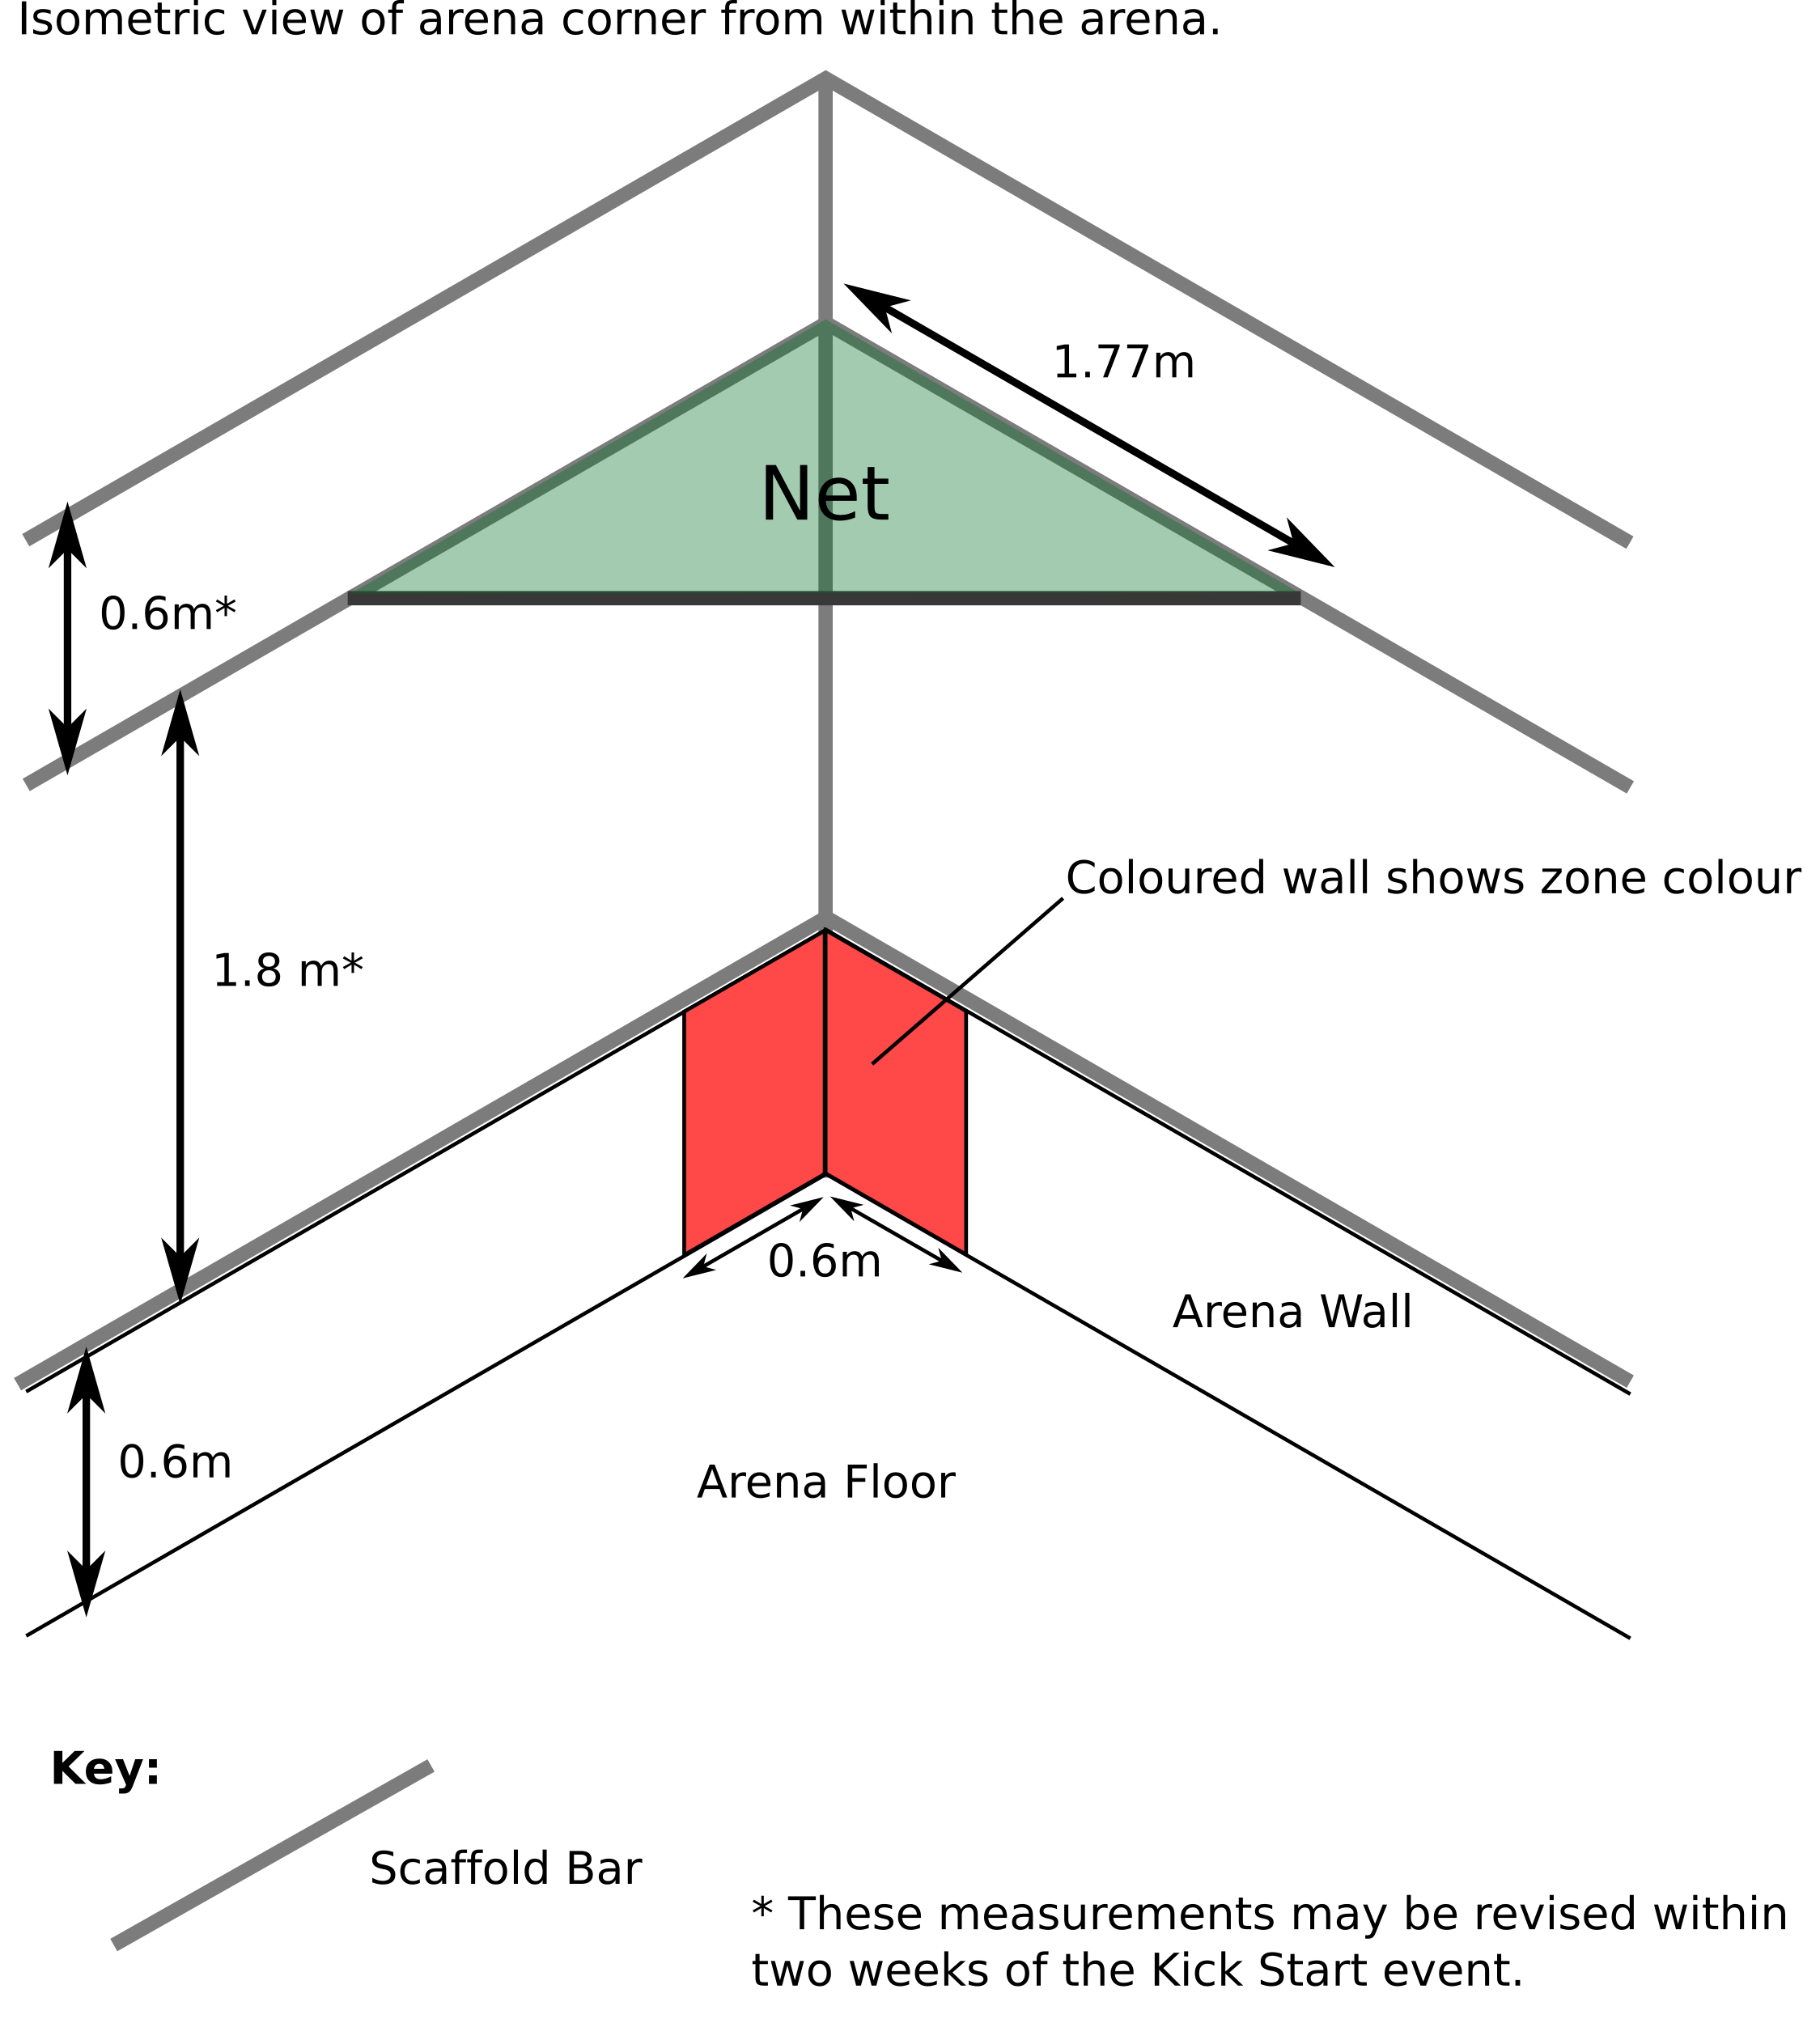
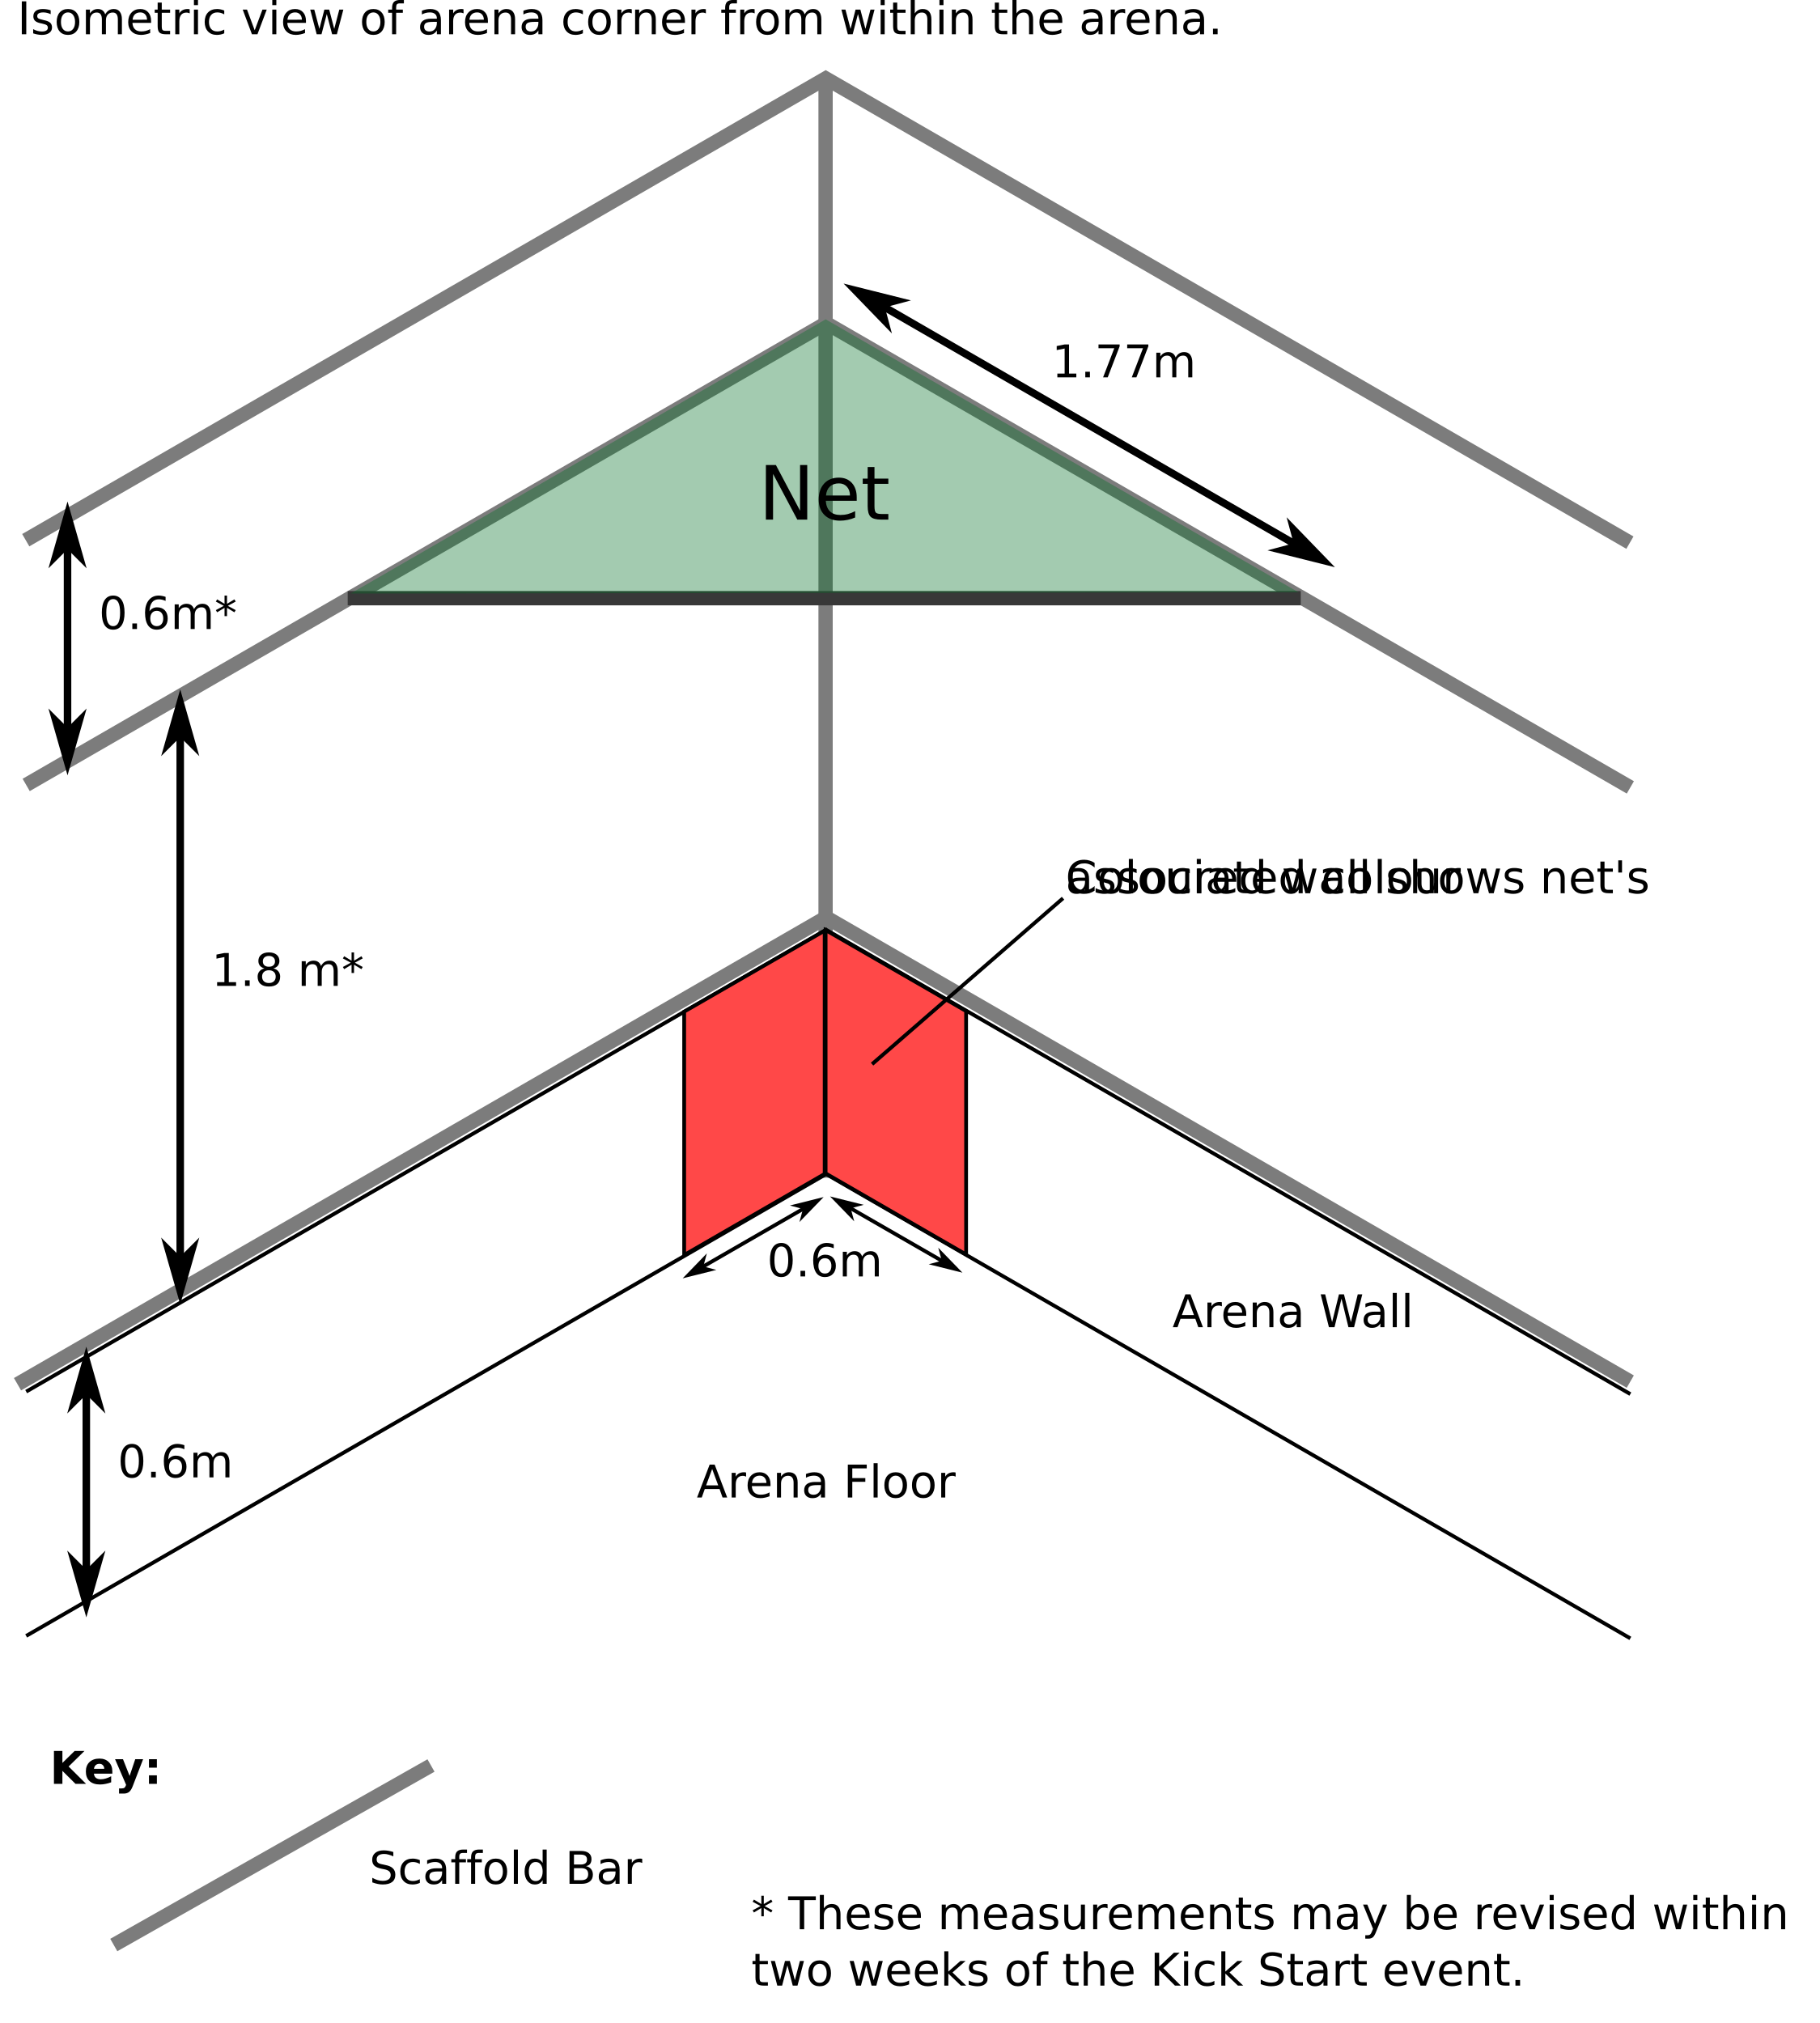
<svg xmlns="http://www.w3.org/2000/svg" width="484.154" height="538.284" id="svg2473" version="1.0">
  <defs id="defs2475">
    <marker orient="auto" refY="0" refX="0" id="Arrow1Mend" style="overflow:visible">
      <path id="path3597" d="M 0,0 L 5,-5 L -12.5,0 L 5,5 L 0,0 z" style="fill-rule:evenodd;stroke:#000000;stroke-width:1pt;marker-start:none" transform="matrix(-0.4,0,0,-0.4,-4,0)" />
    </marker>
    <marker orient="auto" refY="0" refX="0" id="Arrow1Mstart" style="overflow:visible">
      <path id="path3594" d="M 0,0 L 5,-5 L -12.5,0 L 5,5 L 0,0 z" style="fill-rule:evenodd;stroke:#000000;stroke-width:1pt;marker-start:none" transform="matrix(0.4,0,0,0.4,4,0)" />
    </marker>
    <marker orient="auto" refY="0" refX="0" id="Arrow1Sstart" style="overflow:visible">
      <path id="path3600" d="M 0,0 L 5,-5 L -12.5,0 L 5,5 L 0,0 z" style="fill-rule:evenodd;stroke:#000000;stroke-width:1pt;marker-start:none" transform="matrix(0.2,0,0,0.2,1.2,0)" />
    </marker>
  </defs>
  <g id="layer1" transform="translate(-30.34283,-421.0478)">
    <path style="fill:#7c7c7c;fill-opacity:1;fill-rule:evenodd;stroke:#7c7c7c;stroke-width:3.8;stroke-linecap:butt;stroke-linejoin:miter;stroke-miterlimit:4;stroke-dasharray:none;stroke-opacity:1" d="M 250,441.017 L 250,734.422" id="path2721" />
    <path style="fill:none;fill-rule:evenodd;stroke:#7c7c7c;stroke-width:3.8;stroke-linecap:butt;stroke-linejoin:miter;stroke-miterlimit:4;stroke-dasharray:none;stroke-opacity:1" d="M 37.193,564.783 L 250.034,441.898 L 464.007,565.436" id="path2755" />
    <path style="fill:none;fill-rule:evenodd;stroke:#7c7c7c;stroke-width:3.8;stroke-linecap:butt;stroke-linejoin:miter;stroke-miterlimit:4;stroke-dasharray:none;stroke-opacity:1" d="M 37.307,629.906 L 250.149,507.022 L 464.121,630.559" id="path2757" />
    <path style="fill:none;fill-rule:evenodd;stroke:#000000;stroke-width:1px;stroke-linecap:butt;stroke-linejoin:miter;stroke-opacity:1" d="M 37.307,856.335 L 250.149,733.451 L 464.121,856.988" id="path2759" />
    <path style="fill:none;fill-rule:evenodd;stroke:#000000;stroke-width:1px;stroke-linecap:butt;stroke-linejoin:miter;stroke-opacity:1" d="M 37.307,791.335 L 250.149,668.451 L 464.121,791.988" id="path2761" />
    <path style="fill:none;fill-rule:evenodd;stroke:#383838;stroke-width:3.8;stroke-linecap:butt;stroke-linejoin:miter;stroke-miterlimit:4;stroke-dasharray:none;stroke-opacity:1" d="M 122.857,580.219 L 376.429,580.219" id="path2763" />
    <path style="fill:#ff4848;fill-opacity:1;fill-rule:evenodd;stroke:#000000;stroke-width:1px;stroke-linecap:butt;stroke-linejoin:miter;stroke-opacity:1" d="M 249.76,668.676 L 249.76,733.407 L 212.375,754.991 L 212.375,690.222 L 249.76,668.676 z" id="path3551" />
    <path style="fill:#ff4848;fill-opacity:1;fill-rule:evenodd;stroke:#000000;stroke-width:1px;stroke-linecap:butt;stroke-linejoin:miter;stroke-opacity:1" d="M 250.008,668.531 L 250.008,733.261 L 287.393,754.846 L 287.393,690.077 L 250.008,668.531 z" id="path3553" />
    <text xml:space="preserve" style="font-size:12px;font-style:normal;font-weight:normal;fill:#000000;fill-opacity:1;stroke:none;stroke-width:1px;stroke-linecap:butt;stroke-linejoin:miter;stroke-opacity:1;font-family:Bitstream Vera Sans" x="215.714" y="819.505" id="text3565">
      <tspan id="tspan3567" x="215.714" y="819.505">Arena Floor</tspan>
    </text>
    <path style="fill:none;fill-rule:evenodd;stroke:#7c7c7c;stroke-width:3.8;stroke-linecap:butt;stroke-linejoin:miter;stroke-miterlimit:4;stroke-dasharray:none;stroke-opacity:1" d="M 35,789.362 L 250.15,665.145 L 464.103,788.671" id="path3569" />
    <text xml:space="preserve" style="font-size:12px;font-style:normal;font-weight:normal;fill:#000000;fill-opacity:1;stroke:none;stroke-width:1px;stroke-linecap:butt;stroke-linejoin:miter;stroke-opacity:1;font-family:Bitstream Vera Sans" x="342.296" y="774.197" id="text3571">
      <tspan id="tspan3573" x="342.296" y="774.197">Arena Wall</tspan>
    </text>
    <path style="opacity:0.707;fill:#006e23;fill-opacity:0.513;fill-rule:evenodd;stroke:none;stroke-width:1px;stroke-linecap:butt;stroke-linejoin:miter;stroke-opacity:1" d="M 123.639,578.976 L 250.02,506.01 L 375.848,578.657 L 123.639,578.976 z" id="path3575" />
    <path style="fill:none;fill-rule:evenodd;stroke:#000000;stroke-width:2;stroke-linecap:butt;stroke-linejoin:miter;marker-start:url(#Arrow1Mstart);marker-end:url(#Arrow1Mend);stroke-miterlimit:4;stroke-dasharray:none;stroke-opacity:1" d="M 78.295,764.169 L 78.295,608.412" id="path3577" />
    <path style="fill:none;fill-rule:evenodd;stroke:#000000;stroke-width:2;stroke-linecap:butt;stroke-linejoin:miter;marker-start:url(#Arrow1Mstart);marker-end:url(#Arrow1Mend);stroke-miterlimit:4;stroke-dasharray:none;stroke-opacity:1" d="M 48.31,623.404 L 48.31,558.436" id="path3581" />
    <path style="fill:none;fill-rule:evenodd;stroke:#000000;stroke-width:2;stroke-linecap:butt;stroke-linejoin:miter;marker-start:url(#Arrow1Mstart);marker-end:url(#Arrow1Mend);stroke-miterlimit:4;stroke-dasharray:none;stroke-opacity:1" d="M 53.307,847.462 L 53.307,783.326" id="path3583" />
    <text xml:space="preserve" style="font-size:12px;font-style:normal;font-weight:normal;fill:#000000;fill-opacity:1;stroke:none;stroke-width:1px;stroke-linecap:butt;stroke-linejoin:miter;stroke-opacity:1;font-family:Bitstream Vera Sans" x="61.637" y="814.145" id="text5936">
      <tspan id="tspan5938" x="61.637" y="814.145">0.6m</tspan>
    </text>
    <text xml:space="preserve" style="font-size:12px;font-style:normal;font-weight:normal;fill:#000000;fill-opacity:1;stroke:none;stroke-width:1px;stroke-linecap:butt;stroke-linejoin:miter;stroke-opacity:1;font-family:Bitstream Vera Sans" x="86.625" y="683.375" id="text5940">
      <tspan id="tspan5942" x="86.625" y="683.375">1.8 m*</tspan>
    </text>
    <text xml:space="preserve" style="font-size:12px;font-style:normal;font-weight:normal;fill:#000000;fill-opacity:1;stroke:none;stroke-width:1px;stroke-linecap:butt;stroke-linejoin:miter;stroke-opacity:1;font-family:Bitstream Vera Sans" x="56.639" y="588.421" id="text5944">
      <tspan id="tspan5946" x="56.639" y="588.421">0.6m*</tspan>
    </text>
    <text xml:space="preserve" style="font-size:12px;font-style:normal;font-weight:normal;fill:#000000;fill-opacity:1;stroke:none;stroke-width:1px;stroke-linecap:butt;stroke-linejoin:miter;stroke-opacity:1;font-family:Bitstream Vera Sans" x="164.087" y="603.414" id="text5948">
      <tspan id="tspan5950" x="164.087" y="603.414" />
    </text>
    <text xml:space="preserve" style="font-size:12px;font-style:normal;font-weight:normal;fill:#000000;fill-opacity:1;stroke:none;stroke-width:1px;stroke-linecap:butt;stroke-linejoin:miter;stroke-opacity:1;font-family:Bitstream Vera Sans" x="230.235" y="934.38" id="text5952">
      <tspan id="tspan5954" x="230.235" y="934.38">* These measurements may be revised within </tspan>
      <tspan x="230.235" y="949.38" id="tspan7719">two weeks of the Kick Start event.</tspan>
    </text>
    <path style="fill:none;fill-rule:evenodd;stroke:#000000;stroke-width:1px;stroke-linecap:butt;stroke-linejoin:miter;stroke-opacity:1" d="M 313.181,660.053 L 262.372,704.198" id="path5956" />
    <text xml:space="preserve" style="font-size:12px;font-style:normal;font-weight:normal;fill:#000000;fill-opacity:1;stroke:none;stroke-width:1px;stroke-linecap:butt;stroke-linejoin:miter;stroke-opacity:1;font-family:Bitstream Vera Sans" x="313.844" y="658.717" id="text5958">
-       <tspan x="313.844" y="658.717" id="tspan5962">Coloured wall shows zone colour</tspan>
+       <tspan x="313.844" y="658.717" id="tspan5962">Coloured wall shows net's </tspan>
+       <tspan x="313.844" y="658.717" id="tspan2432">associated colour</tspan>
    </text>
    <path style="fill:none;fill-rule:evenodd;stroke:#000000;stroke-width:2;stroke-linecap:butt;stroke-linejoin:miter;marker-start:url(#Arrow1Mstart);marker-end:url(#Arrow1Mend);stroke-miterlimit:4;stroke-dasharray:none;stroke-opacity:1" d="M 258.208,498.465 L 382.112,570.001" id="path5966" />
    <text xml:space="preserve" style="font-size:12px;font-style:normal;font-weight:normal;fill:#000000;fill-opacity:1;stroke:none;stroke-width:1px;stroke-linecap:butt;stroke-linejoin:miter;stroke-opacity:1;font-family:Bitstream Vera Sans" x="310.183" y="521.453" id="text7557">
      <tspan id="tspan7559" x="310.183" y="521.453">1.77m</tspan>
    </text>
    <path style="fill:none;fill-rule:evenodd;stroke:#7c7c7c;stroke-width:3.8;stroke-linecap:butt;stroke-linejoin:miter;stroke-miterlimit:4;stroke-dasharray:none;stroke-opacity:1" d="M 60.617,938.584 L 145.016,890.816" id="path7561" />
    <text xml:space="preserve" style="font-size:12px;font-style:normal;font-weight:normal;fill:#000000;fill-opacity:1;stroke:none;stroke-width:1px;stroke-linecap:butt;stroke-linejoin:miter;stroke-opacity:1;font-family:Bitstream Vera Sans" x="43.584" y="895.696" id="text7563">
      <tspan id="tspan7565" x="43.584" y="895.696" style="font-weight:bold">Key:</tspan>
    </text>
    <text xml:space="preserve" style="font-size:12px;font-style:normal;font-weight:normal;fill:#000000;fill-opacity:1;stroke:none;stroke-width:1px;stroke-linecap:butt;stroke-linejoin:miter;stroke-opacity:1;font-family:Bitstream Vera Sans" x="128.573" y="922.301" id="text7567">
      <tspan id="tspan7569" x="128.573" y="922.301">Scaffold Bar</tspan>
    </text>
    <text xml:space="preserve" style="font-size:12px;font-style:normal;font-weight:normal;fill:#000000;fill-opacity:1;stroke:none;stroke-width:1px;stroke-linecap:butt;stroke-linejoin:miter;stroke-opacity:1;font-family:Bitstream Vera Sans" x="34.973" y="430.165" id="text7571">
      <tspan id="tspan7573" x="34.973" y="430.165">Isometric view of arena corner from within the arena.</tspan>
    </text>
    <text xml:space="preserve" style="font-size:19.943px;font-style:normal;font-weight:normal;fill:#000000;fill-opacity:1;stroke:none;stroke-width:1px;stroke-linecap:butt;stroke-linejoin:miter;stroke-opacity:1;font-family:Bitstream Vera Sans" x="232.169" y="559.309" id="text7575">
      <tspan id="tspan7577" x="232.169" y="559.309">Net</tspan>
    </text>
    <path style="fill:none;fill-rule:evenodd;stroke:#000000;stroke-width:1px;stroke-linecap:butt;stroke-linejoin:miter;marker-start:url(#Arrow1Mstart);marker-end:url(#Arrow1Mend);stroke-opacity:1" d="M 247.773,740.55 L 213.686,760.206" id="path7741" />
    <text xml:space="preserve" style="font-size:12px;font-style:normal;font-weight:normal;fill:#000000;fill-opacity:1;stroke:none;stroke-width:1px;stroke-linecap:butt;stroke-linejoin:miter;stroke-opacity:1;font-family:Bitstream Vera Sans" x="234.41" y="760.678" id="text8797">
      <tspan id="tspan8799" x="234.41" y="760.678">0.6m</tspan>
    </text>
    <path style="fill:none;fill-rule:evenodd;stroke:#000000;stroke-width:1px;stroke-linecap:butt;stroke-linejoin:miter;marker-start:url(#Arrow1Mstart);marker-end:url(#Arrow1Mend);stroke-opacity:1" d="M 284.707,758.696 L 252.894,740.379" id="path8801" />
  </g>
</svg>
